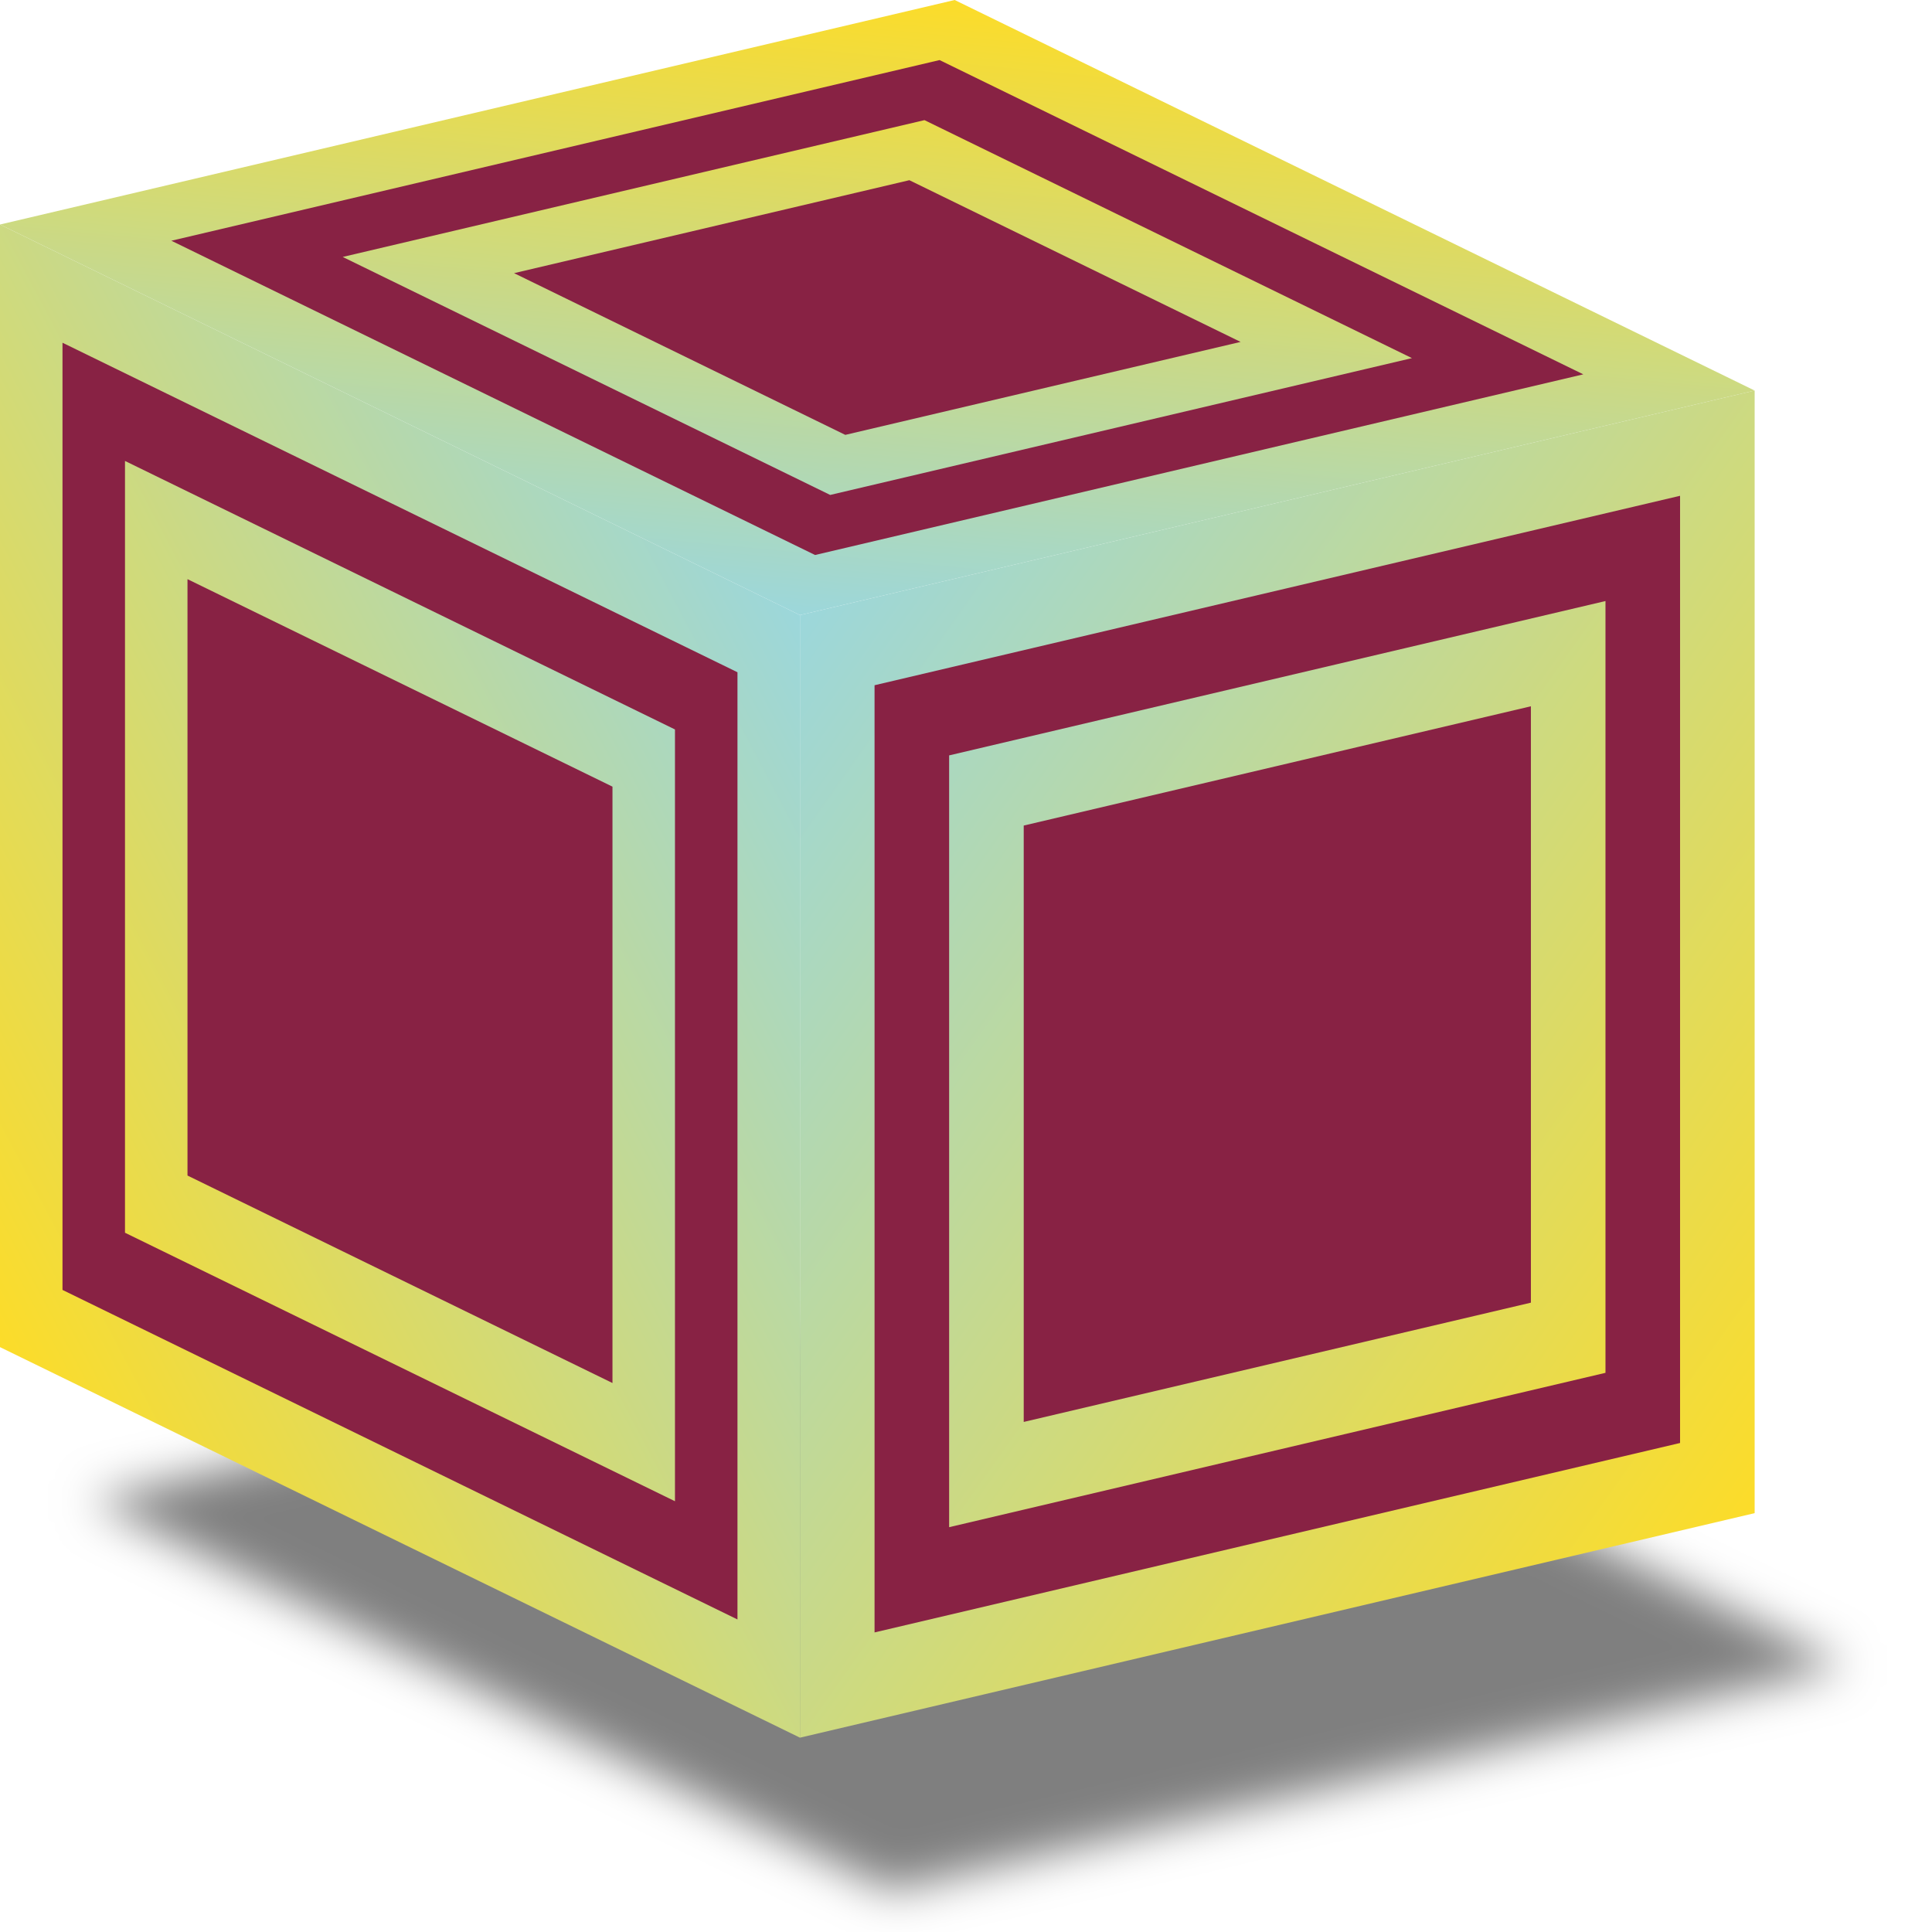
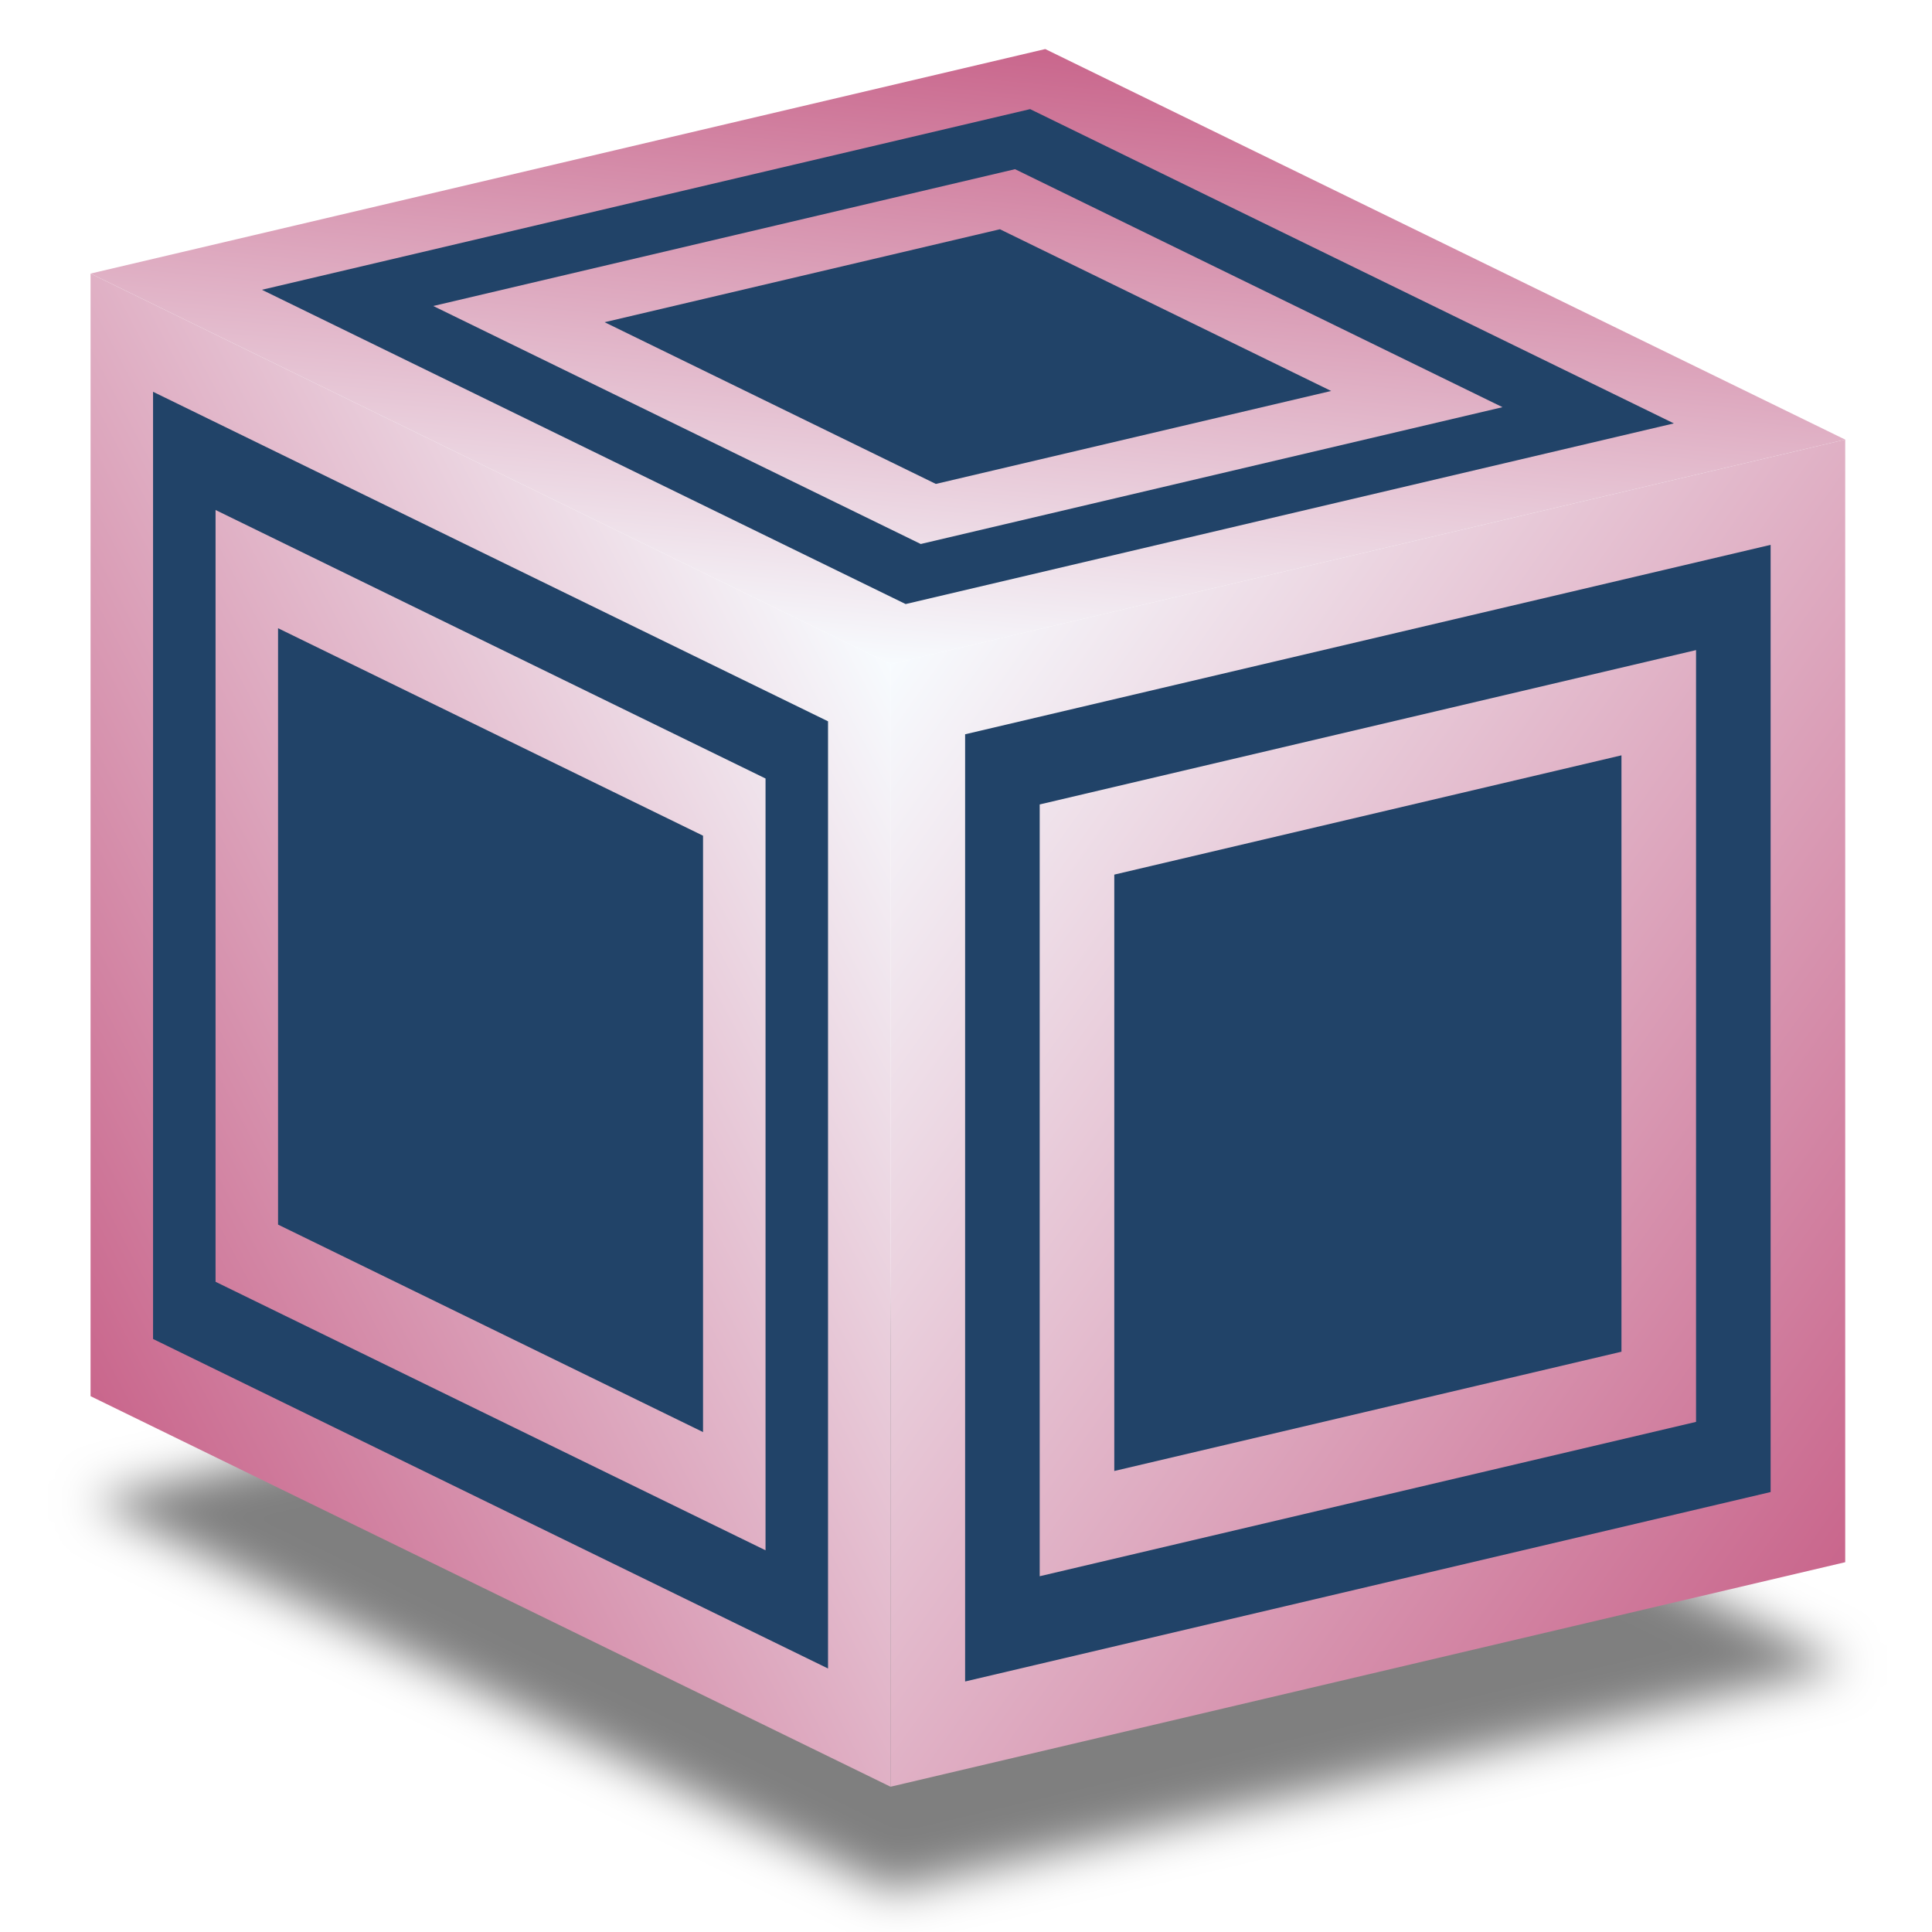
<svg xmlns="http://www.w3.org/2000/svg" xmlns:xlink="http://www.w3.org/1999/xlink" width="1024" height="1024" viewBox="0 0 1024 1024" version="1.1">
  <defs>
    <linearGradient id="ebase" gradientUnits="userSpaceOnUse">
-       <stop stop-color="#9CD7DB" offset="0%" />
-       <stop stop-color="#FCDC29" offset="100%" />
+       <stop stop-color="#F7FBFE" offset="0%" />
+       <stop stop-color="#C9668C" offset="100%" />
    </linearGradient>
    <linearGradient id="e0" xlink:href="#ebase" x1="0%" y1="0%" x2="100%" y2="100%" />
    <linearGradient id="wbase" gradientUnits="userSpaceOnUse">
-       <stop stop-color="#9CD7DB" offset="0%" />
-       <stop stop-color="#FCDC29" offset="100%" />
+       <stop stop-color="#F7FBFE" offset="0%" />
+       <stop stop-color="#C9668C" offset="100%" />
    </linearGradient>
    <linearGradient id="w0" xlink:href="#wbase" x1="100%" y1="0%" x2="0%" y2="100%" />
    <linearGradient id="nbase" gradientUnits="userSpaceOnUse">
-       <stop stop-color="#FCDC29" offset="0%" />
-       <stop stop-color="#9CD7DB" offset="100%" />
+       <stop stop-color="#C9668C" offset="0%" />
+       <stop stop-color="#F7FBFE" offset="100%" />
    </linearGradient>
    <linearGradient id="n0" xlink:href="#nbase" x1="0%" y1="0%" x2="100%" y2="100%" />
    <g id="wface">
      <rect x="0" y="0" width="1024" height="1024" fill="url(#w0)" />
-       <rect x="80" y="80" width="864" height="864" fill="#882244" />
+       <rect x="80" y="80" width="864" height="864" fill="#214368" />
      <rect x="160" y="160" width="704" height="704" fill="url(#w0)" />
-       <rect x="240" y="240" width="544" height="544" fill="#882244" />
+       <rect x="240" y="240" width="544" height="544" fill="#214368" />
    </g>
    <g id="eface">
      <rect x="0" y="0" width="1024" height="1024" fill="url(#e0)" />
-       <rect x="80" y="80" width="864" height="864" fill="#882244" />
+       <rect x="80" y="80" width="864" height="864" fill="#214368" />
      <rect x="160" y="160" width="704" height="704" fill="url(#e0)" />
-       <rect x="240" y="240" width="544" height="544" fill="#882244" />
+       <rect x="240" y="240" width="544" height="544" fill="#214368" />
    </g>
    <g id="nface">
      <rect x="0" y="0" width="1024" height="1024" fill="url(#n0)" />
-       <rect x="100" y="100" width="824" height="824" fill="#882244" />
+       <rect x="100" y="100" width="824" height="824" fill="#214368" />
      <rect x="200" y="200" width="624" height="624" fill="url(#n0)" />
-       <rect x="300" y="300" width="424" height="424" fill="#882244" />
+       <rect x="300" y="300" width="424" height="424" fill="#214368" />
    </g>
    <filter id="shadow">
      <feGaussianBlur in="SourceAlpha" stdDeviation="12" />
    </filter>
  </defs>
  <g transform="translate(0,650)" filter="url(#shadow)" opacity="0.5">
    <use xlink:href="#nface" transform="matrix(0.4140625 0.2021484 -0.4941406 0.1162109 554.0 26.0)" />
  </g>
-   <use xlink:href="#eface" transform="matrix(0.4941406 -0.1162109 0.0 0.5810547 424 326)" />
-   <use xlink:href="#wface" transform="matrix(0.4140625 0.2021484 0.0 0.5810547 0 119)" />
-   <use xlink:href="#nface" transform="matrix(0.4140625 0.2021484 -0.4941406 0.1162109 506 0)" />
+   <use xlink:href="#eface" transform="matrix(0.4941406 -0.1162109 0.0 0.5810547 472.0 352.0)" />
+   <use xlink:href="#wface" transform="matrix(0.4140625 0.2021484 0.0 0.5810547 48.0 145.0)" />
+   <use xlink:href="#nface" transform="matrix(0.4140625 0.2021484 -0.4941406 0.1162109 554.0 26.0)" />
</svg>
